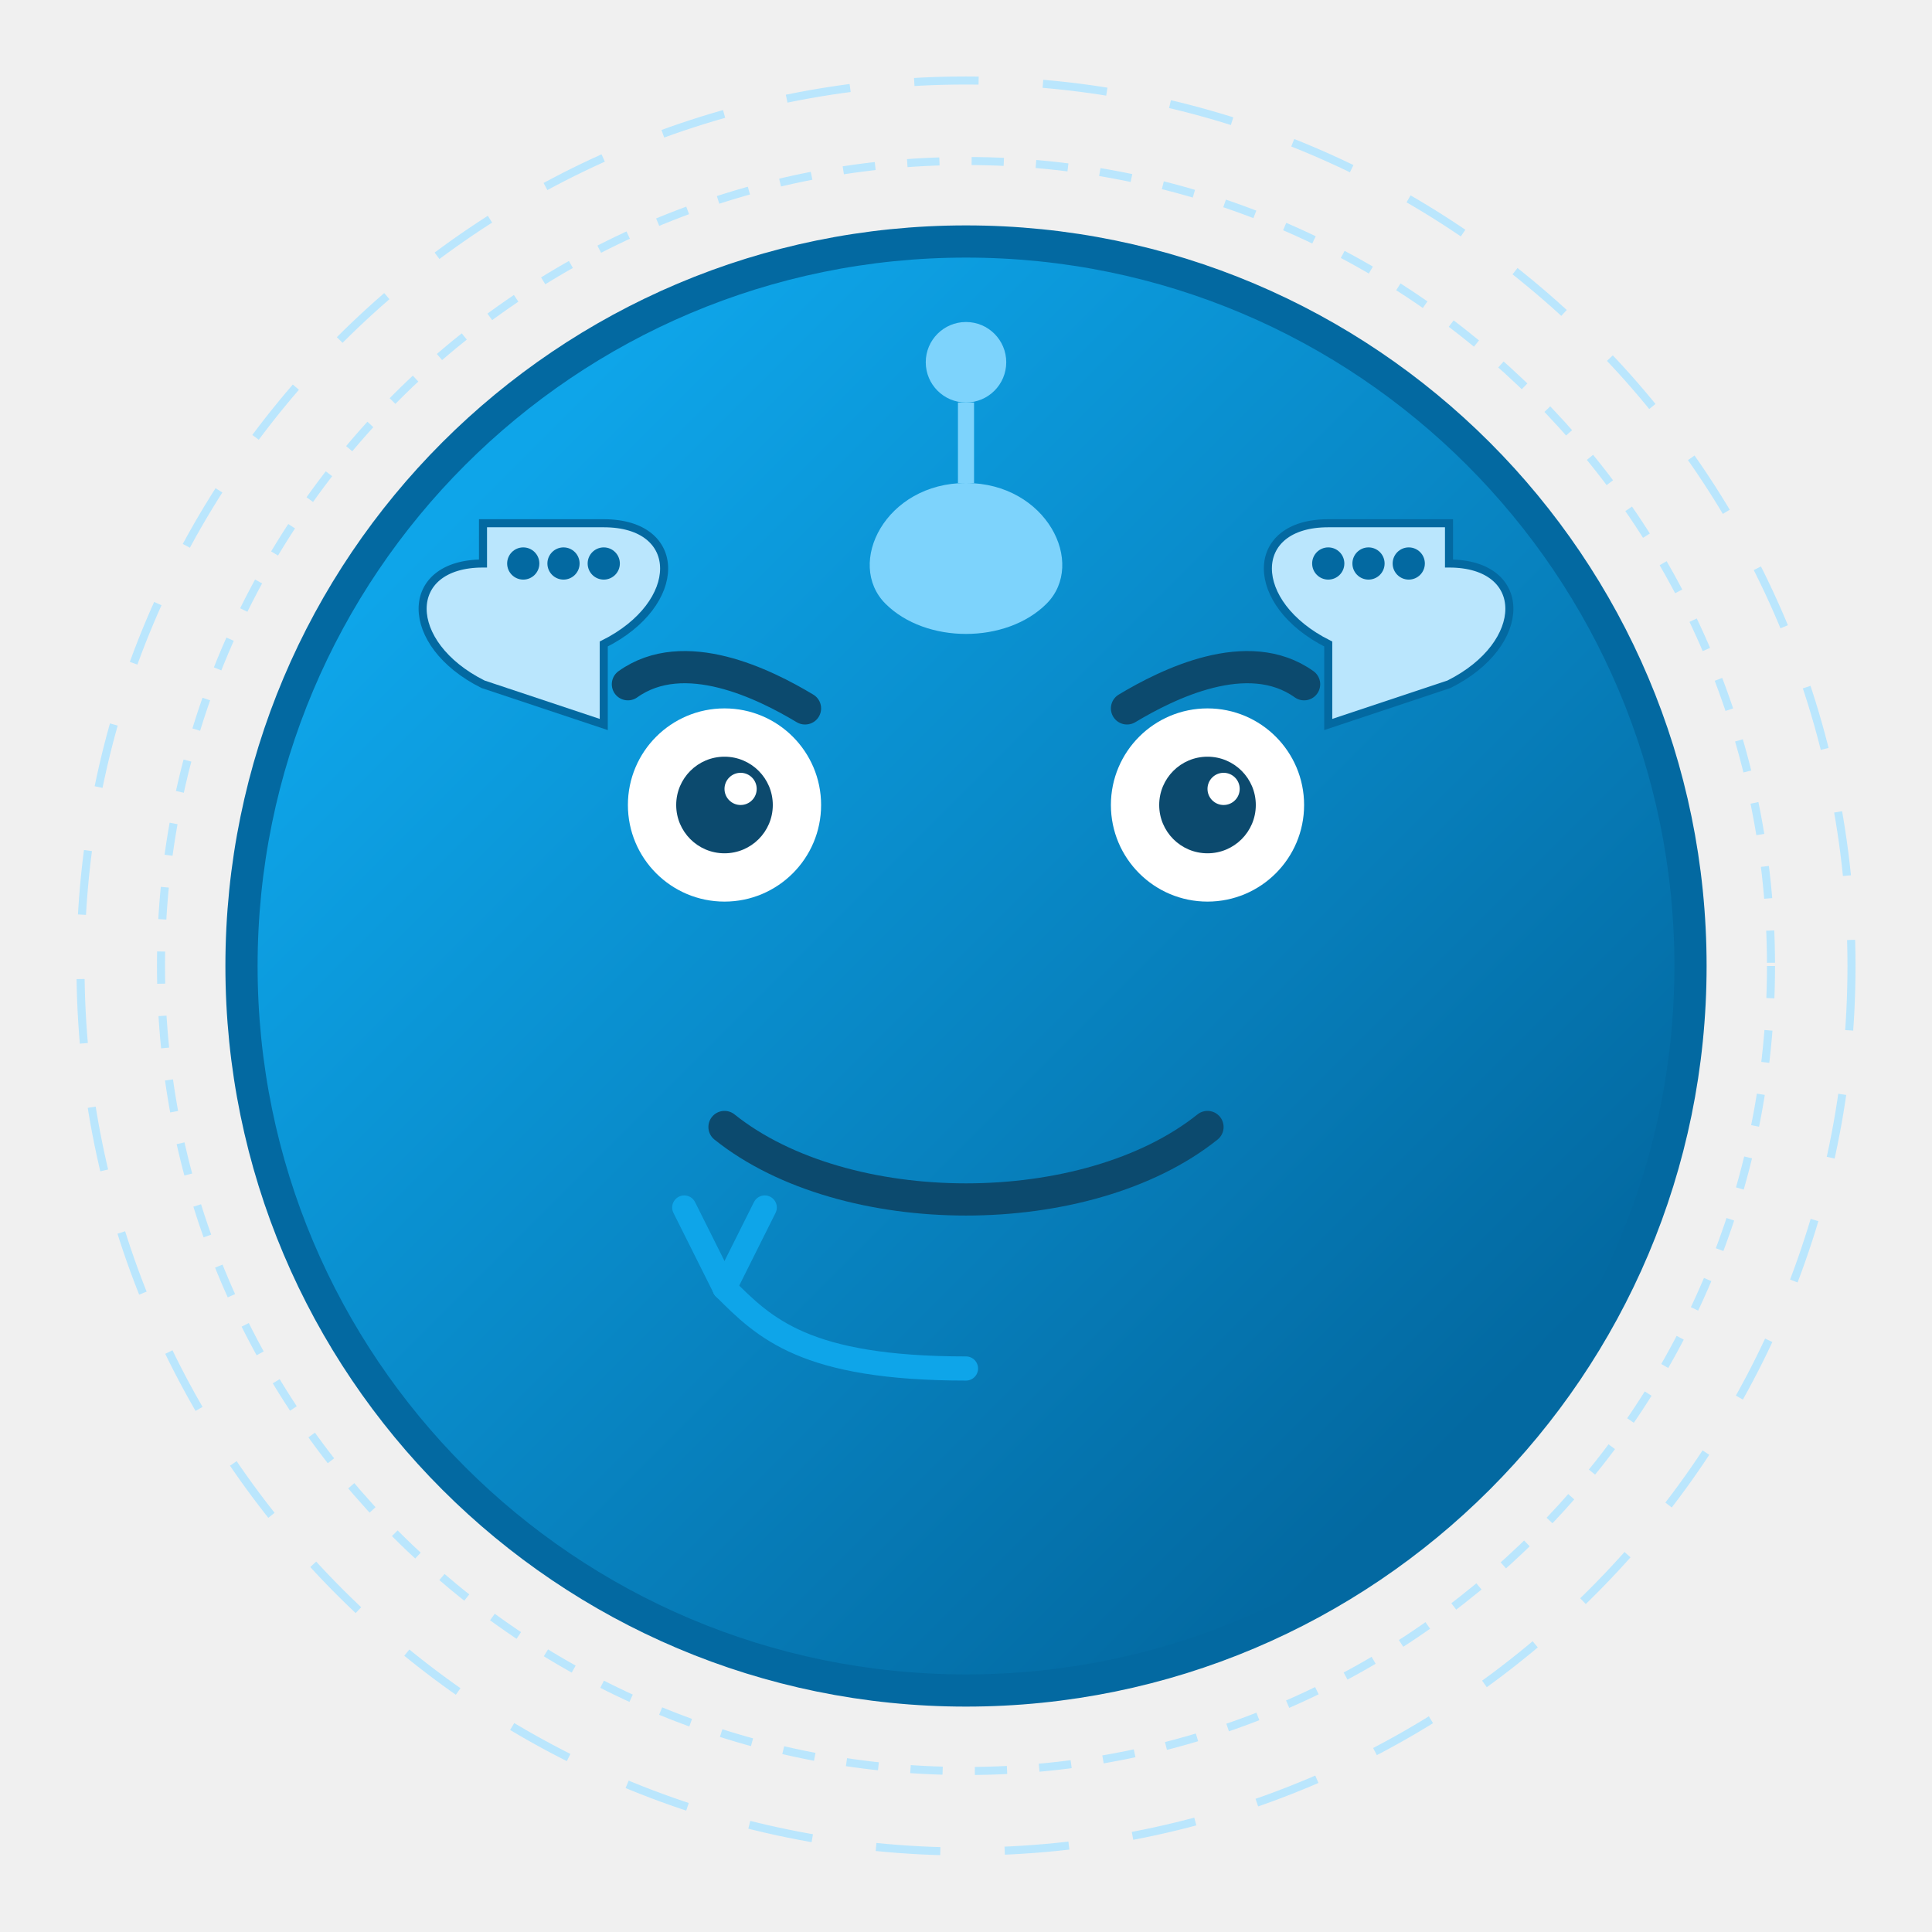
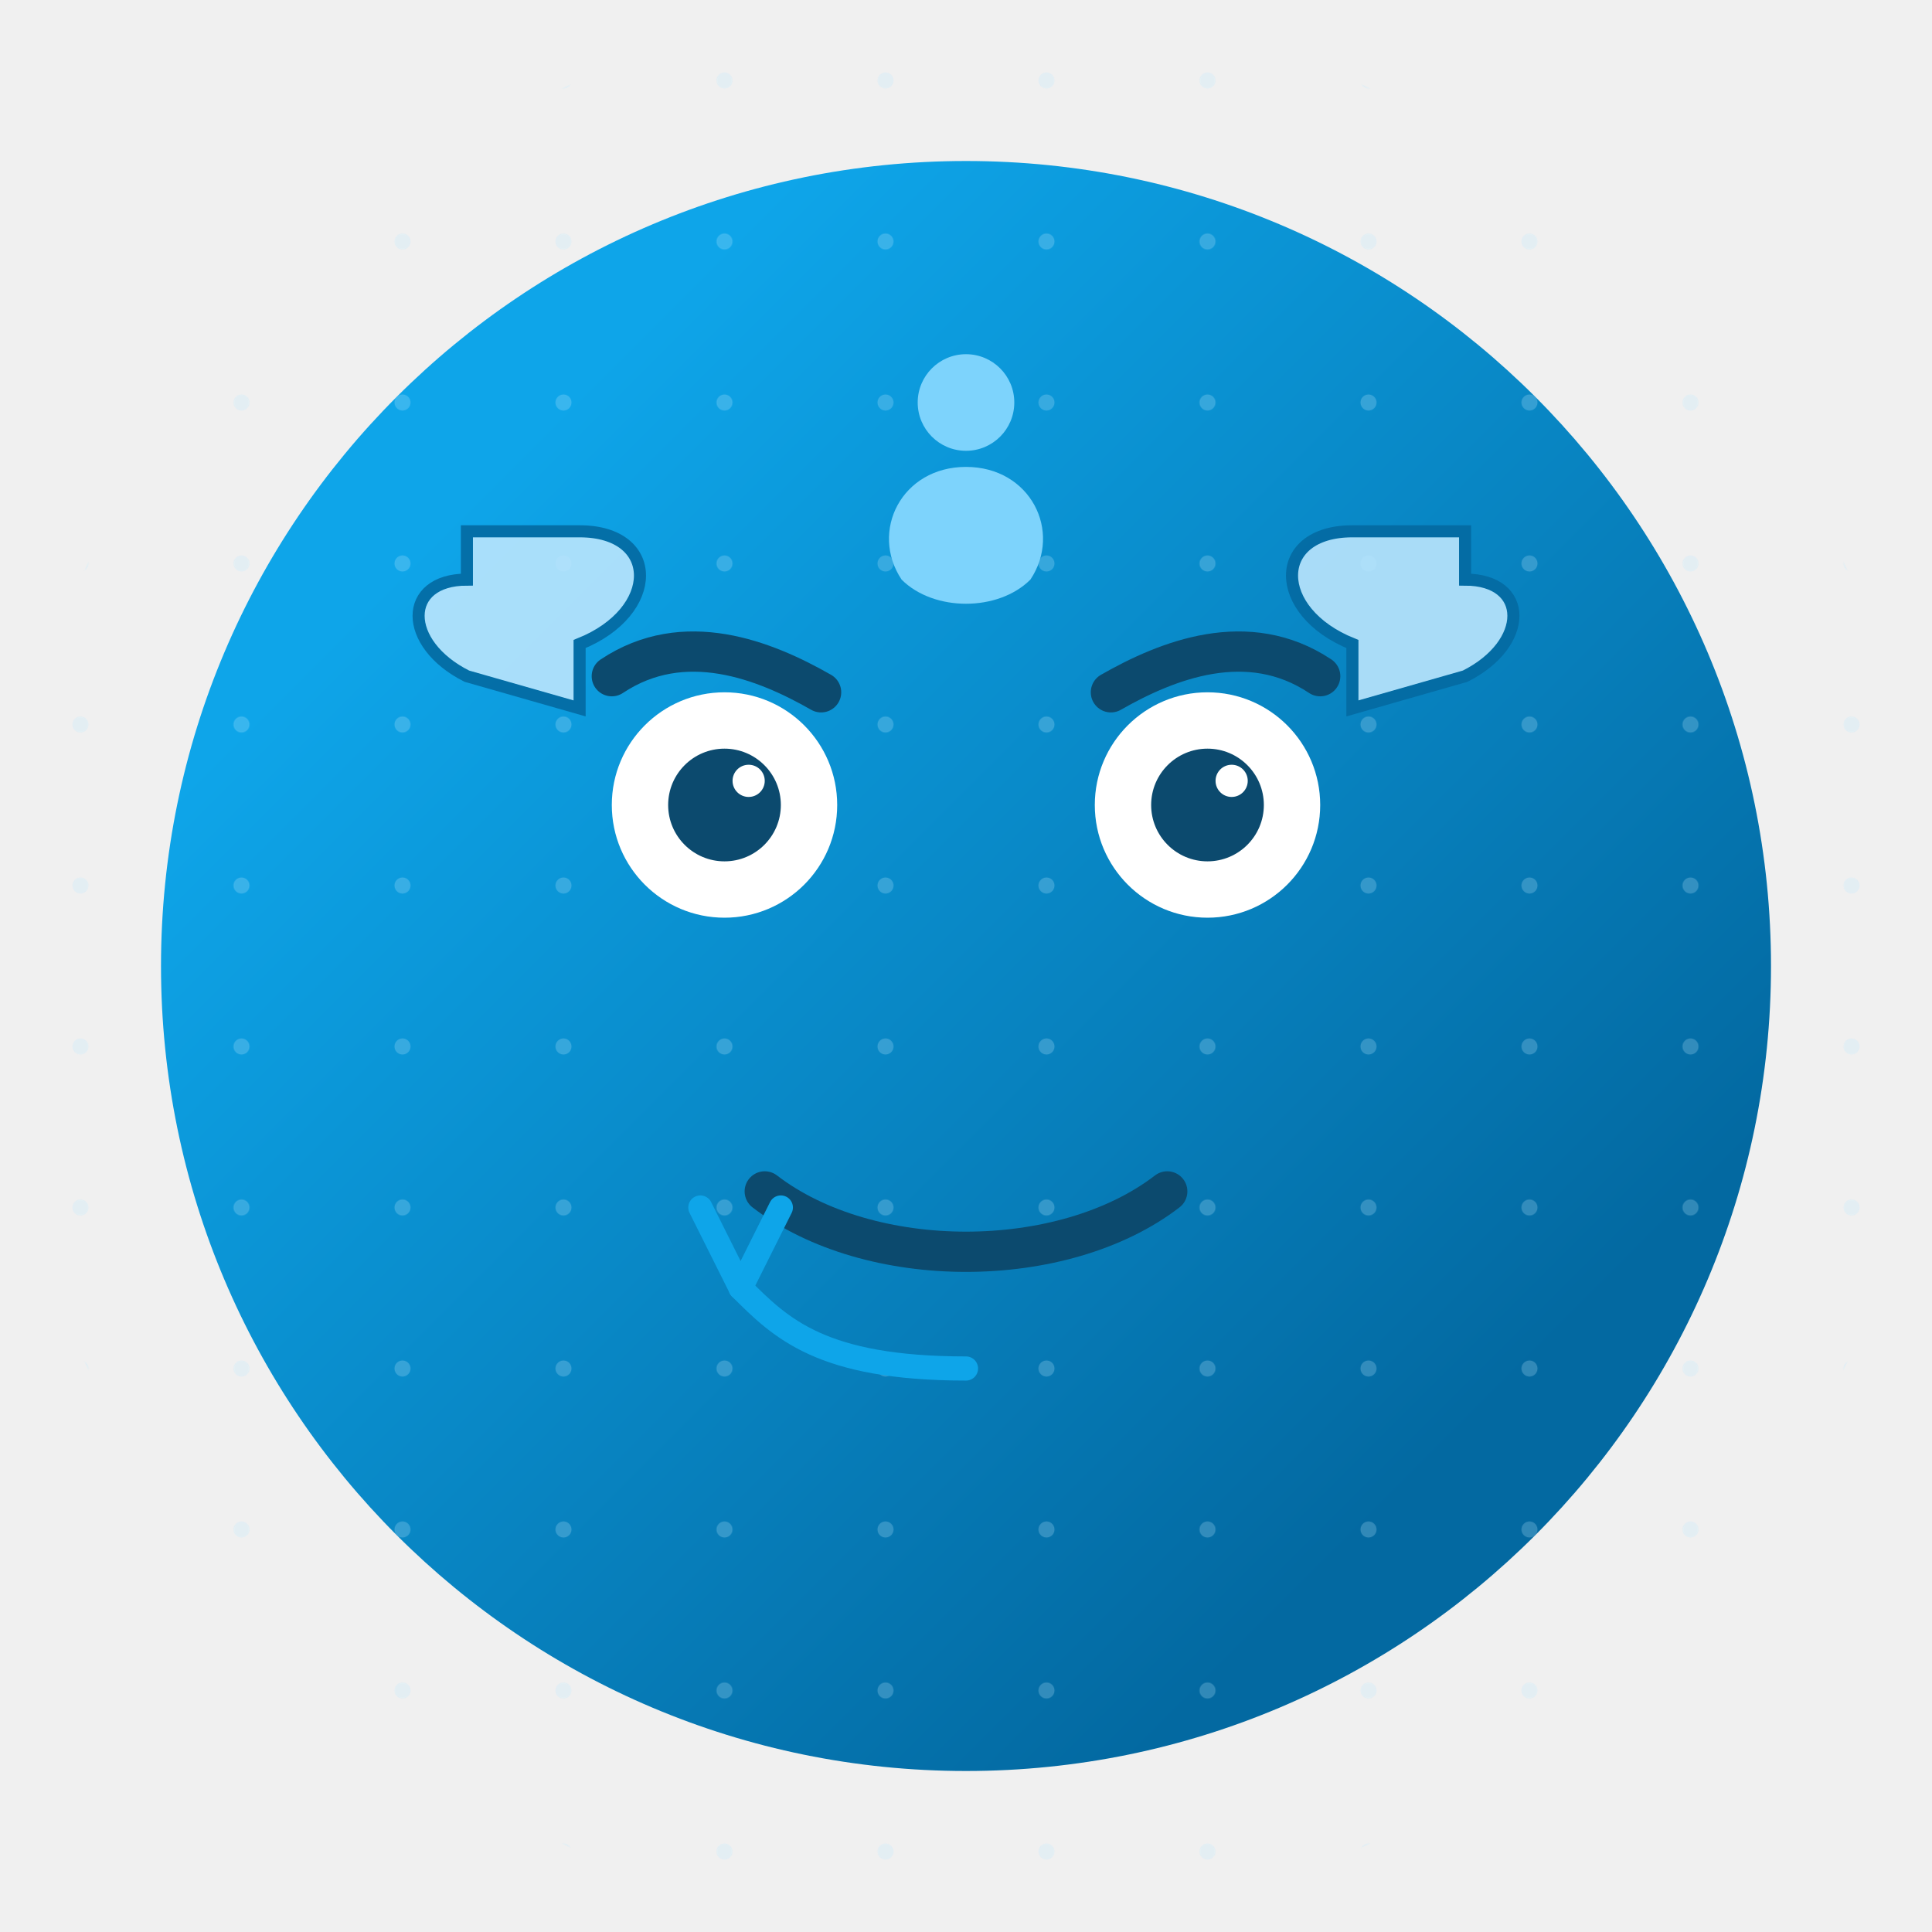
<svg xmlns="http://www.w3.org/2000/svg" width="240" height="240" viewBox="0 0 240 240" fill="none">
-   <circle cx="120" cy="120" r="90" fill="url(#gradient-face-reply)" />
-   <circle cx="120" cy="120" r="90" stroke="#0369A1" stroke-width="4" />
-   <circle cx="90" cy="100" r="12" fill="white" />
-   <circle cx="150" cy="100" r="12" fill="white" />
-   <circle cx="90" cy="100" r="6" fill="#0C4A6E" />
-   <circle cx="150" cy="100" r="6" fill="#0C4A6E" />
-   <circle cx="92" cy="98" r="2" fill="white" />
-   <circle cx="152" cy="98" r="2" fill="white" />
-   <path d="M78 85C85 80 95 85 100 88" stroke="#0C4A6E" stroke-width="4" stroke-linecap="round" />
-   <path d="M162 85C155 80 145 85 140 88" stroke="#0C4A6E" stroke-width="4" stroke-linecap="round" />
-   <path d="M90 140C105 152 135 152 150 140" stroke="#0C4A6E" stroke-width="4" stroke-linecap="round" />
-   <path d="M60 70C50 70 50 80 60 85L75 90V80C85 75 85 65 75 65H60V70Z" fill="#BAE6FD" stroke="#0369A1" />
-   <path d="M180 70C190 70 190 80 180 85L165 90V80C155 75 155 65 165 65H180V70Z" fill="#BAE6FD" stroke="#0369A1" />
-   <path d="M120 60C110 60 105 70 110 75C115 80 125 80 130 75C135 70 130 60 120 60Z" fill="#7DD3FC" />
-   <line x1="120" y1="60" x2="120" y2="50" stroke="#7DD3FC" stroke-width="2" />
-   <circle cx="120" cy="45" r="5" fill="#7DD3FC" />
-   <circle cx="65" cy="70" r="2" fill="#0369A1" />
-   <circle cx="70" cy="70" r="2" fill="#0369A1" />
-   <circle cx="75" cy="70" r="2" fill="#0369A1" />
-   <circle cx="175" cy="70" r="2" fill="#0369A1" />
-   <circle cx="170" cy="70" r="2" fill="#0369A1" />
-   <circle cx="165" cy="70" r="2" fill="#0369A1" />
-   <circle cx="120" cy="120" r="100" stroke="#BAE6FD" stroke-width="1" stroke-dasharray="4 4" />
-   <circle cx="120" cy="120" r="110" stroke="#BAE6FD" stroke-width="1" stroke-dasharray="8 8" />
-   <path d="M120 170C100 170 95 165 90 160" stroke="#0EA5E9" stroke-width="3" stroke-linecap="round" />
-   <path d="M90 160L95 150" stroke="#0EA5E9" stroke-width="3" stroke-linecap="round" />
-   <path d="M90 160L85 150" stroke="#0EA5E9" stroke-width="3" stroke-linecap="round" />
+   <circle cx="120" cy="120" r="100" fill="url(#gradient-face-reply)" />
+   <circle cx="120" cy="120" r="120" fill="url(#patternReply)" opacity="0.25" />
+   <circle cx="90" cy="100" r="14" fill="white" />
+   <circle cx="150" cy="100" r="14" fill="white" />
+   <circle cx="90" cy="100" r="7" fill="#0C4A6E" />
+   <circle cx="150" cy="100" r="7" fill="#0C4A6E" />
+   <circle cx="93" cy="97" r="2" fill="white" />
+   <circle cx="153" cy="97" r="2" fill="white" />
+   <path d="M76 84C85 78 95 82 102 86" stroke="#0C4A6E" stroke-width="5" stroke-linecap="round" />
+   <path d="M164 84C155 78 145 82 138 86" stroke="#0C4A6E" stroke-width="5" stroke-linecap="round" />
+   <path d="M95 148C108 158 132 158 145 148" stroke="#0C4A6E" stroke-width="5" stroke-linecap="round" />
+   <g opacity="0.9">
+     <path d="M58 72C50 72 50 80 58 84L72 88V80C82 76 82 66 72 66H58V72Z" fill="#BAE6FD" stroke="#0369A1" stroke-width="1.5" />
+     <path d="M182 72C190 72 190 80 182 84L168 88V80C158 76 158 66 168 66H182V72Z" fill="#BAE6FD" stroke="#0369A1" stroke-width="1.5" />
+   </g>
+   <path d="M120 58C112 58 108 66 112 72C116 76 124 76 128 72C132 66 128 58 120 58Z" fill="#7DD3FC" />
+   <circle cx="120" cy="50" r="6" fill="#7DD3FC" />
+   <g stroke="#0EA5E9" stroke-width="3" stroke-linecap="round">
+     <path d="M120 170C102 170 97 165 92 160" />
+     <path d="M92 160L97 150" />
+     <path d="M92 160L87 150" />
+   </g>
  <defs>
    <linearGradient id="gradient-face-reply" x1="60" y1="60" x2="180" y2="180" gradientUnits="userSpaceOnUse">
      <stop offset="0%" stop-color="#0EA5E9" />
      <stop offset="100%" stop-color="#0369A1" />
    </linearGradient>
+     <pattern id="patternReply" x="0" y="0" width="20" height="20" patternUnits="userSpaceOnUse">
+       <circle cx="10" cy="10" r="1" fill="#BAE6FD" />
+     </pattern>
  </defs>
</svg>
